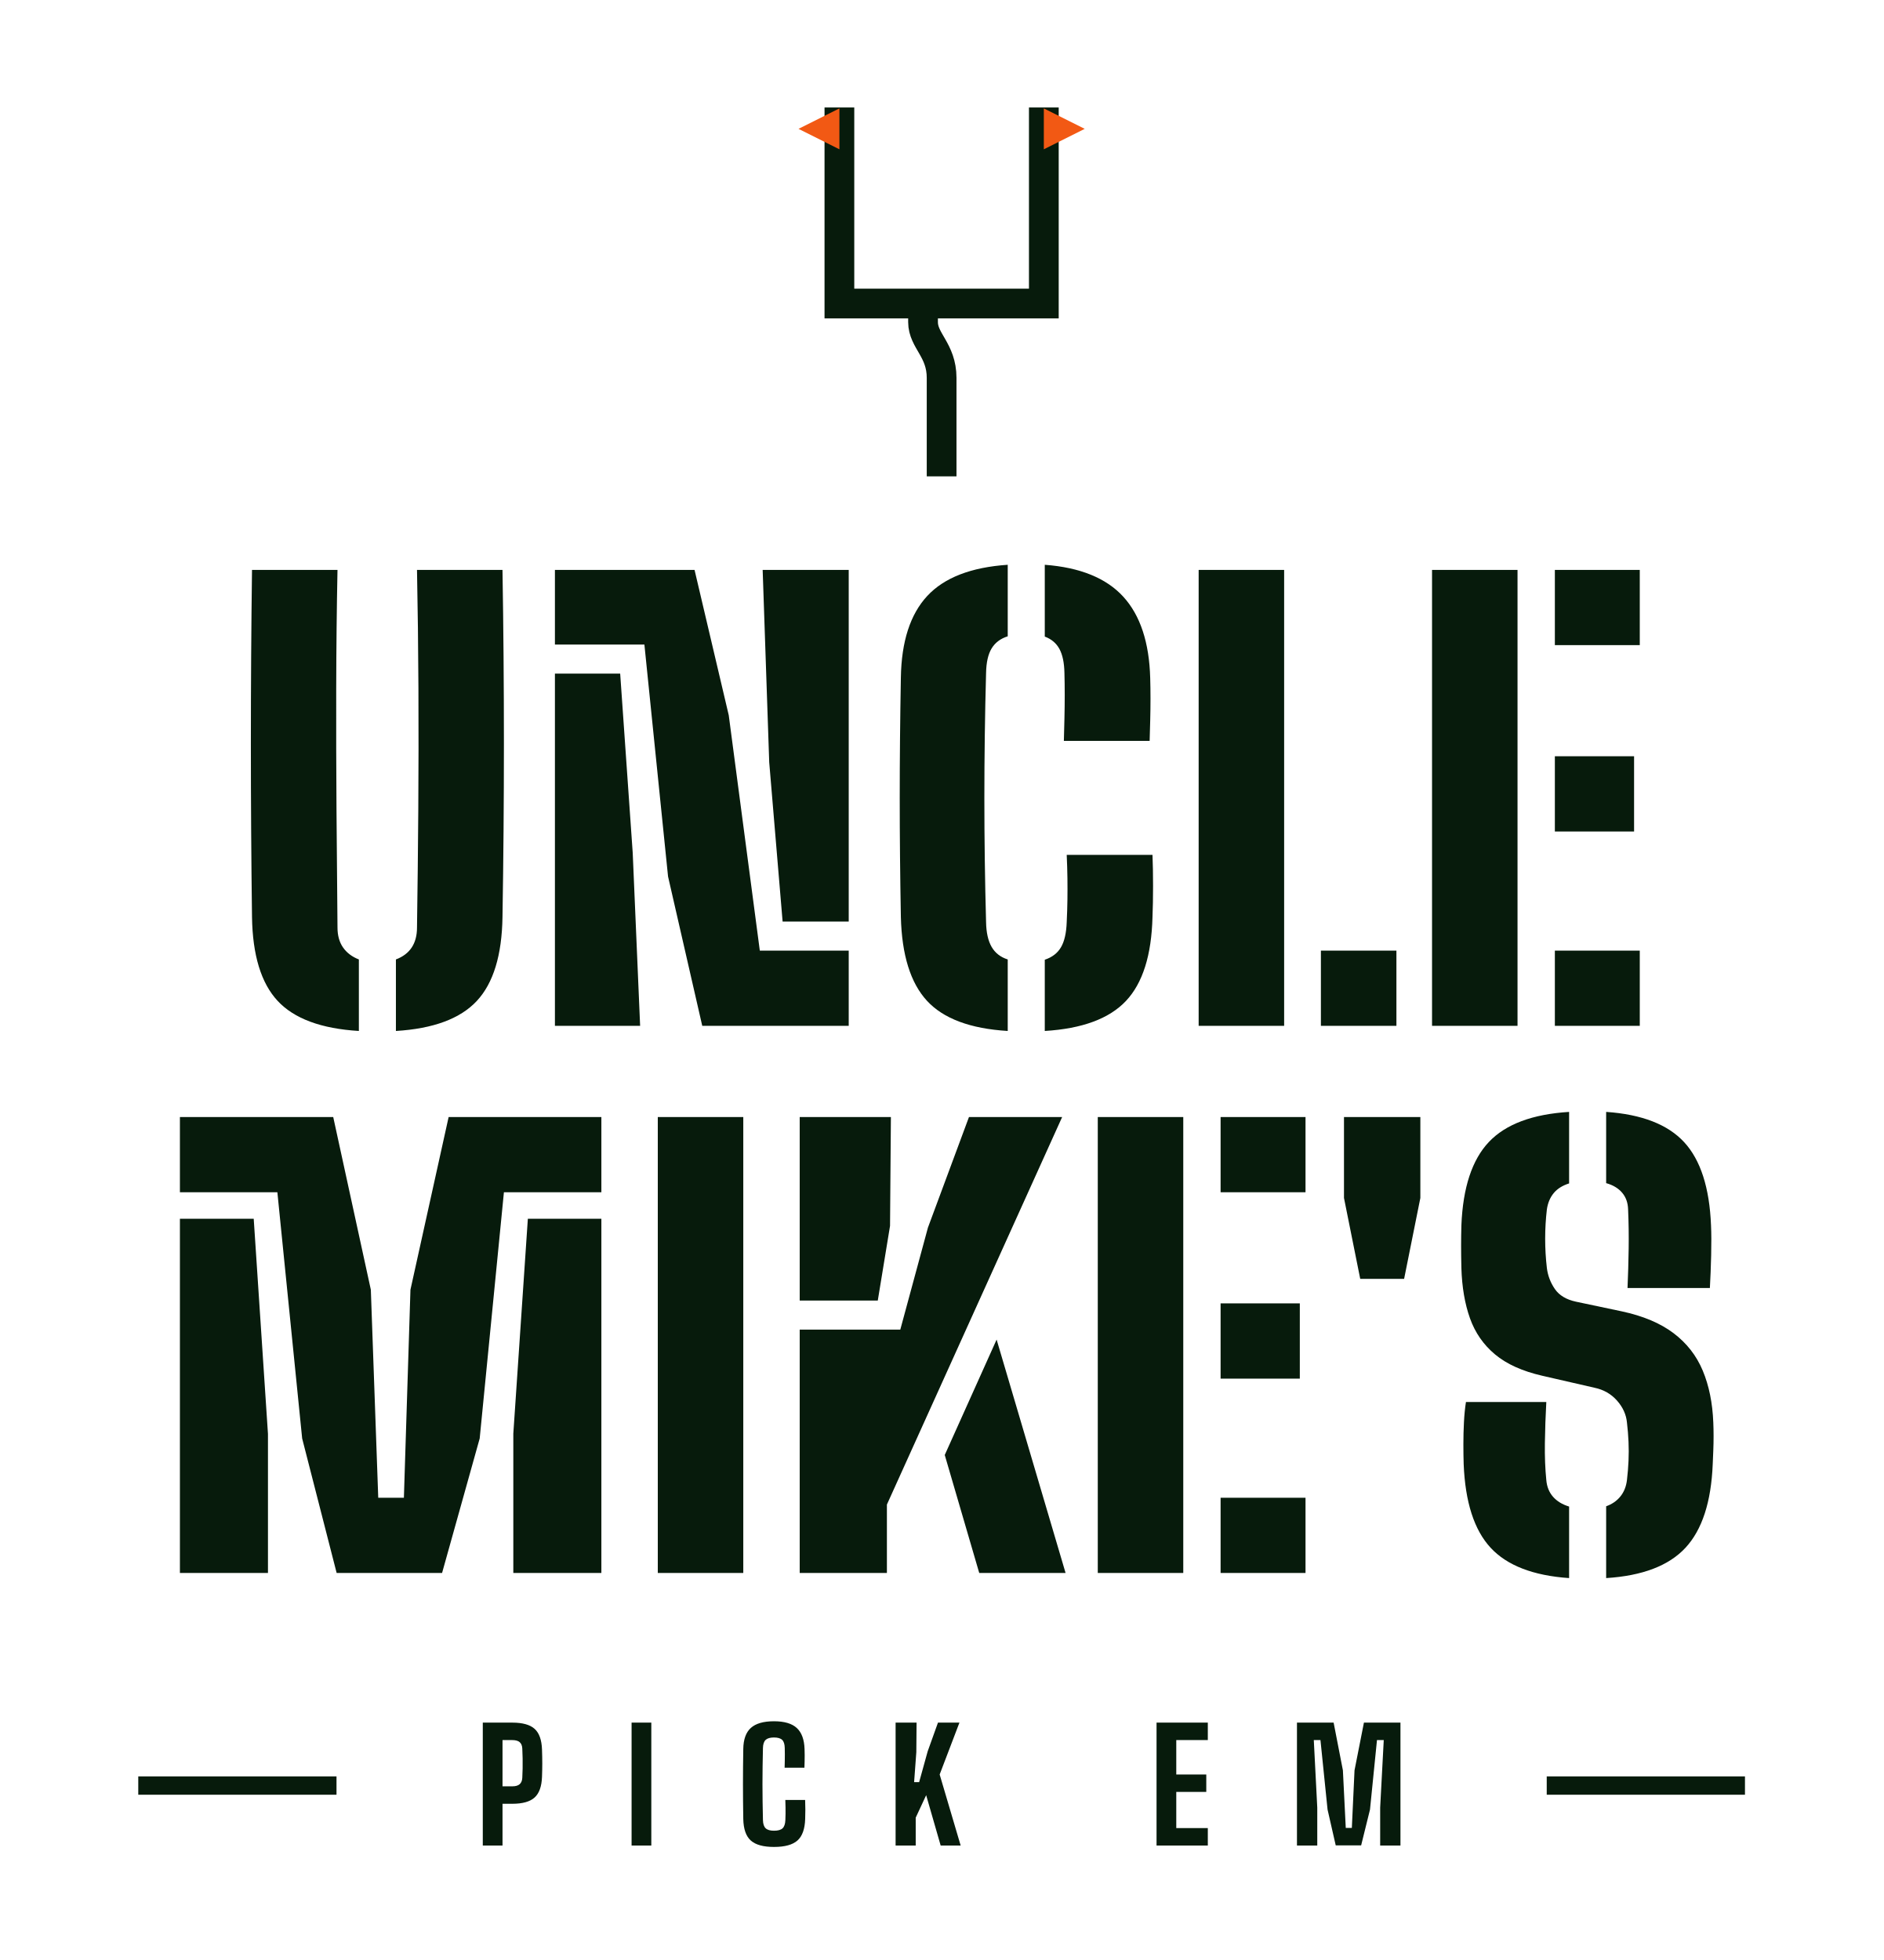
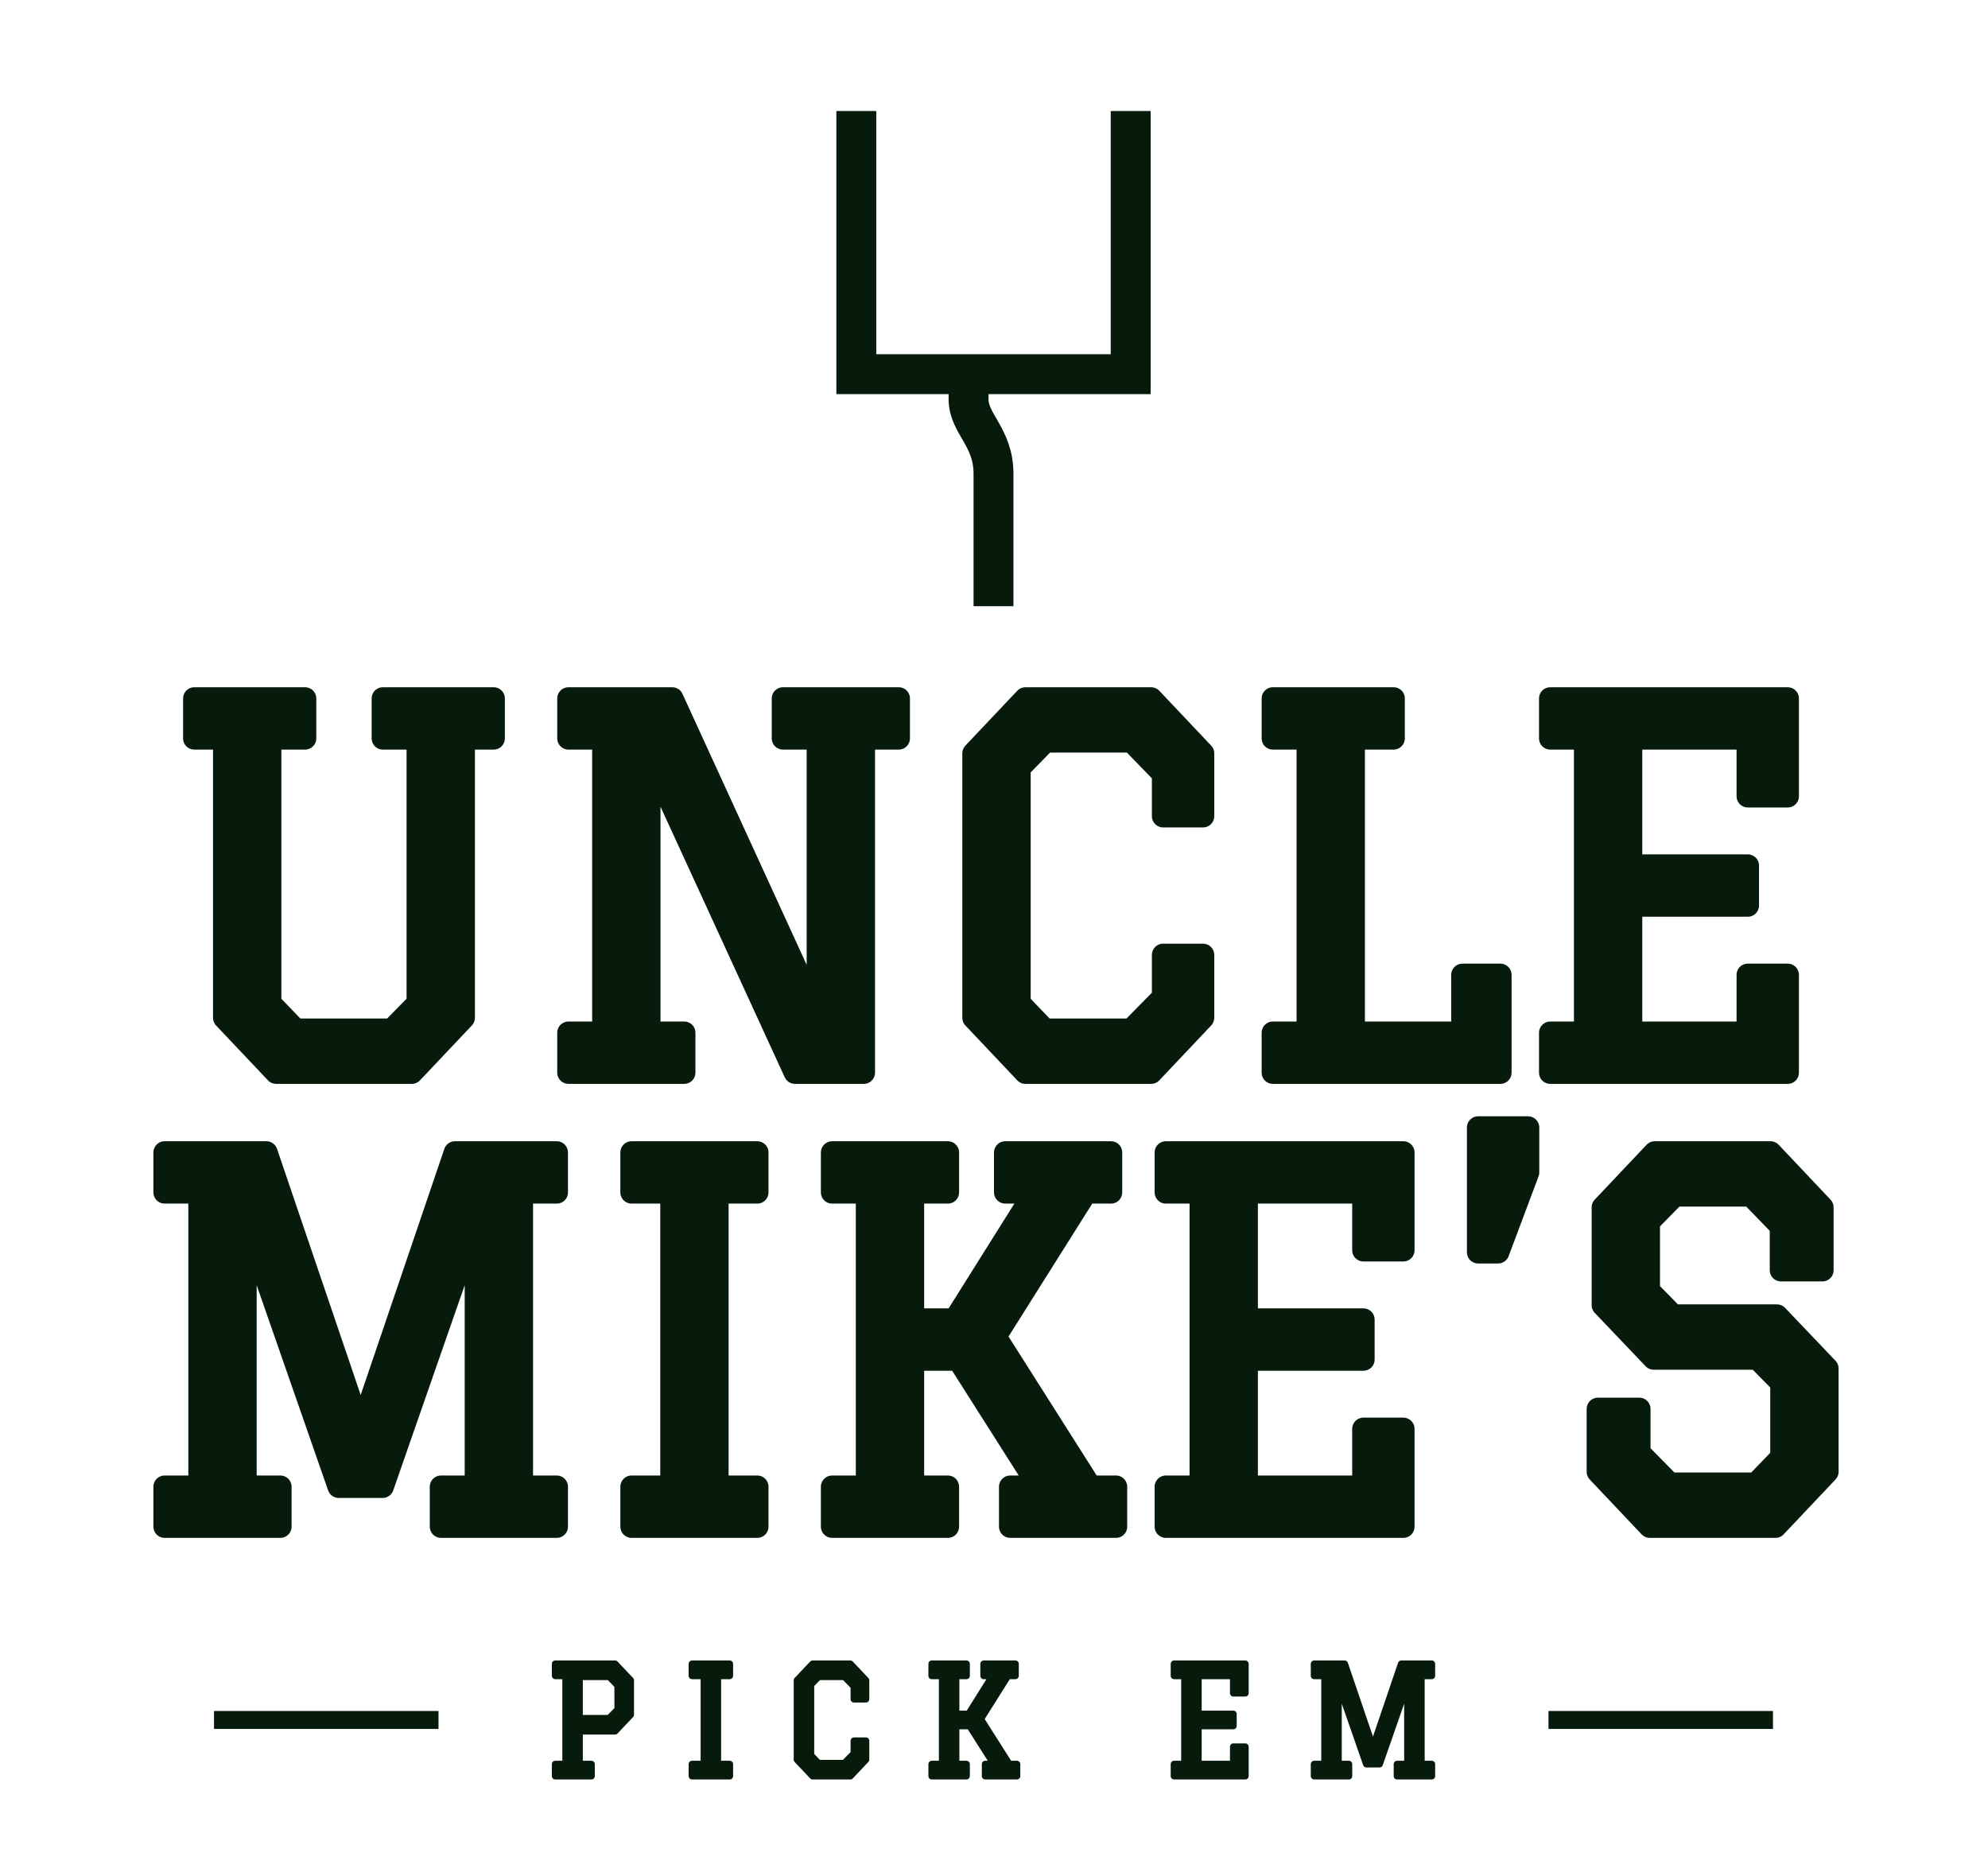
- <svg xmlns="http://www.w3.org/2000/svg" viewBox="0 0 760 791" width="760" height="791" role="img">
-   <g transform="translate(320.00 40.00) scale(3.75)">
+ <svg xmlns="http://www.w3.org/2000/svg" viewBox="0 0 797 752" width="797" height="752" role="img">
+   <g transform="translate(318.30 40.00) scale(5)">
    <g stroke="#071b0c" stroke-width="3.2" stroke-linecap="square" fill="none">
      <path d="M16 39V30c0-3-2-4-2-6" />
      <path d="M5 22h22M5 22V2.5M27 22V2.5" />
    </g>
-     <path d="M5 1 .6 3.2 5 5.4zM27 1l4.4 2.2L27 5.4z" fill="#f25914" />
  </g>
-   <path d="M101.7 370.07Q101.24 335.34 101.24 299.978Q101.24 264.615 101.7 230.0H136.2Q135.74 253.115 135.683 277.668Q135.625 302.22 135.798 326.715Q135.97 351.21 136.2 374.325Q136.2 379.155 138.442 382.375Q140.685 385.595 144.825 387.205V416.07Q122.055 414.69 112.05 403.938Q102.045 393.185 101.7 370.07ZM159.775 416.07V387.205Q164.03 385.595 166.158 382.375Q168.285 379.155 168.285 374.325Q168.63 351.21 168.803 326.715Q168.975 302.22 168.86 277.668Q168.745 253.115 168.285 230.0H202.785Q203.36 264.615 203.36 299.978Q203.36 335.34 202.785 370.07Q202.44 393.185 192.435 403.938Q182.43 414.69 159.775 416.07ZM283.4 414.0 269.6 353.74 260.055 260.13H223.945V230.0H280.295L294.095 288.65L306.63 383.64H342.51V414.0ZM223.945 414.0V271.86H250.28L255.34 344.195L258.33 414.0ZM315.83 371.91 310.425 307.625 307.78 230.0H342.51V371.91ZM406.68 416.07Q384.025 414.69 374.078 403.88Q364.13 393.07 363.555 370.07Q363.325 357.42 363.21 345.518Q363.095 333.615 363.095 321.942Q363.095 310.27 363.21 298.252Q363.325 286.235 363.555 273.47Q363.9 251.62 374.192 240.522Q384.485 229.425 406.68 227.93V256.795Q402.31 258.175 400.183 261.683Q398.055 265.19 397.94 271.63Q397.595 284.165 397.423 296.815Q397.25 309.465 397.25 322.0Q397.25 334.535 397.423 347.07Q397.595 359.605 397.94 372.14Q398.055 378.465 400.183 382.145Q402.31 385.825 406.68 387.205ZM421.63 416.07V387.32Q426.115 385.825 428.185 382.26Q430.255 378.695 430.485 372.14Q430.715 367.31 430.773 363.055Q430.83 358.8 430.773 354.43Q430.715 350.06 430.485 345.0H465.1Q465.33 350.52 465.33 357.535Q465.33 364.55 465.1 370.07Q464.525 393.185 454.405 403.938Q444.285 414.69 421.63 416.07ZM429.335 299.0Q429.45 294.745 429.565 289.972Q429.68 285.2 429.68 280.485Q429.68 275.77 429.565 271.63Q429.45 265.42 427.553 261.912Q425.655 258.405 421.63 256.91V227.93Q443.02 229.54 453.312 240.81Q463.605 252.08 464.18 273.7Q464.295 277.495 464.295 281.923Q464.295 286.35 464.18 290.778Q464.065 295.205 463.95 299.0ZM483.73 414.0V230.0H518.23V414.0ZM533.065 414.0V383.64H563.54V414.0ZM577.915 414.0V230.0H612.415V414.0ZM627.48 414.0V383.64H661.75V414.0ZM627.48 335.57V305.21H659.45V335.57ZM627.48 260.36V230.0H661.75V260.36Z" fill="#071b0c" />
-   <path d="M135.855 634.8 121.94 580.52 111.935 481.16H72.605V450.8H134.475L149.655 520.49L152.645 604.44H162.995L165.64 520.49L181.05 450.8H242.69V481.16H203.36L193.585 580.52L178.405 634.8ZM72.605 634.8V491.855H102.39L108.14 578.68V634.8ZM207.155 634.8V578.565L213.02 491.855H242.69V634.8ZM265.46 634.8V450.8H299.96V634.8ZM322.73 634.8V536.59H363.325L374.48 495.42L391.04 450.8H428.645L357.92 607.2V634.8ZM395.18 634.8 381.265 587.19 402.195 540.615 430.025 634.8ZM322.73 524.86V450.8H359.53L359.185 494.73L354.24 524.86ZM443.02 634.8V450.8H477.52V634.8ZM492.585 634.8V604.44H526.855V634.8ZM492.585 556.37V526.01H524.555V556.37ZM492.585 481.16V450.8H526.855V481.16ZM548.935 516.12 542.38 483.46V450.8H573.2V483.46L566.645 516.12ZM633.23 636.87Q611.495 635.375 601.548 624.622Q591.6 613.87 590.68 590.87Q590.565 587.19 590.565 582.762Q590.565 578.335 590.795 573.907Q591.025 569.48 591.6 565.8H624.03Q623.57 574.195 623.455 582.36Q623.34 590.525 624.03 597.31Q624.375 601.335 626.733 604.037Q629.09 606.74 633.23 608.005ZM648.18 636.87V607.89Q651.745 606.625 653.93 603.922Q656.115 601.22 656.575 597.31Q657.035 593.4 657.208 589.547Q657.38 585.695 657.208 581.842Q657.035 577.99 656.575 574.08Q656.115 569.25 652.55 565.225Q648.985 561.2 643.465 560.05L622.42 555.22Q610.345 552.46 603.33 546.595Q596.315 540.73 593.21 531.99Q590.105 523.25 589.76 511.75Q589.645 506.69 589.645 502.722Q589.645 498.755 589.76 494.5Q590.68 471.615 600.858 460.862Q611.035 450.11 633.23 448.73V477.595Q629.205 478.86 627.02 481.505Q624.835 484.15 624.26 488.06Q623.57 493.925 623.57 499.905Q623.57 505.885 624.26 511.75Q624.835 516.35 627.48 520.202Q630.125 524.055 635.99 525.32L654.505 529.23Q667.385 531.99 675.378 538.027Q683.37 544.065 687.165 553.15Q690.96 562.235 691.42 574.08Q691.535 576.725 691.535 579.6Q691.535 582.475 691.42 585.35Q691.305 588.225 691.19 590.87Q690.27 613.755 680.208 624.622Q670.145 635.49 648.18 636.87ZM656.805 519.8Q657.15 511.865 657.265 503.93Q657.38 495.995 657.035 488.06Q656.92 484.035 654.62 481.332Q652.32 478.63 648.18 477.48V448.73Q669.8 450.225 679.69 460.977Q689.58 471.73 690.5 494.5Q690.73 499.445 690.558 506.575Q690.385 513.705 690.04 519.8Z" fill="#071b0c" />
-   <path d="M194.836 744.8V695.2H206.739Q212.978 695.2 215.759 697.721Q218.539 700.242 218.732 706.064Q218.841 709.133 218.841 711.681Q218.841 714.23 218.732 717.09Q218.531 722.889 215.747 725.422Q212.962 727.955 206.723 727.955H202.798V744.8ZM202.798 720.908H206.723Q208.756 720.908 209.72 720.045Q210.684 719.182 210.777 717.49Q210.878 715.707 210.913 713.7Q210.948 711.693 210.913 709.639Q210.878 707.584 210.777 705.665Q210.7 703.942 209.728 703.094Q208.756 702.247 206.739 702.247H202.798ZM254.883 744.8V695.2H262.845V744.8ZM312.356 745.372Q305.853 745.372 302.971 742.765Q300.089 740.159 299.958 734.095Q299.896 730.341 299.865 726.86Q299.834 723.379 299.834 719.993Q299.834 716.606 299.865 713.106Q299.896 709.606 299.958 705.829Q300.043 700.019 303.017 697.336Q305.991 694.652 312.348 694.652Q318.615 694.652 321.558 697.37Q324.502 700.088 324.688 705.875Q324.735 707.066 324.739 708.347Q324.743 709.629 324.712 710.911Q324.681 712.192 324.634 713.391H316.64Q316.68 712.084 316.707 710.734Q316.733 709.383 316.733 708.04Q316.733 706.697 316.694 705.429Q316.647 703.111 315.643 702.155Q314.638 701.199 312.348 701.199Q310.044 701.199 309.002 702.155Q307.959 703.111 307.897 705.429Q307.804 709.248 307.754 712.867Q307.703 716.485 307.703 720.008Q307.703 723.531 307.754 727.122Q307.804 730.714 307.897 734.541Q307.959 736.882 309.006 737.854Q310.052 738.825 312.356 738.825Q314.77 738.825 315.81 737.854Q316.849 736.882 316.942 734.541Q317.004 733.207 317.016 731.98Q317.027 730.753 317.008 729.407Q316.988 728.061 316.926 726.416H324.92Q324.998 728.345 325.006 730.356Q325.014 732.367 324.936 734.095Q324.75 740.159 321.833 742.765Q318.915 745.372 312.356 745.372ZM361.43 744.8V695.2H369.892L369.792 707.116L368.9 719.223H370.931L374.371 706.803L378.53 695.2H387.193L379.212 716.135L387.685 744.8H379.614L373.765 724.486L369.546 733.552V744.8ZM466.737 744.8V695.2H487.429V702.247H474.699V716.131H486.809V723.169H474.699V737.753H487.429V744.8ZM523.405 744.8V695.2H538.2L541.94 714.443L543.098 737.689H545.552L546.633 714.443L550.427 695.2H565.169V744.8H556.983V729.492L558.429 702.247H555.696L552.877 730.288L549.306 744.736H539.045L535.751 730.288L532.885 702.247H530.198L531.598 729.492V744.8Z" fill="#071b0c" />
-   <rect x="55.8" y="716.9" width="80" height="7.4" fill="#071b0c" />
-   <rect x="624.2" y="716.9" width="80" height="7.4" fill="#071b0c" />
+   <path d="M153.5 280.0H197.9V296.0H185.9V408.0L165.1 430.0H110.7L89.9 408.0V296.0H77.9V280.0H122.3V296.0H108.3V402.2L118.5 412.8H157.1L167.5 402.2V296.0H153.5ZM260.3 414.0H274.3V430.0H227.9V414.0H241.9V296.0H227.9V280.0H269.5L327.9 407.4V296.0H313.9V280.0H360.3V296.0H346.3V430.0H318.7L260.3 302.8ZM466.3 382.8H482.3V408.0L461.5 430.0H411.1L390.3 408.0V302.0L411.1 280.0H461.5L482.3 302.0V327.2H466.3V310.2L453.7 297.2H419.1L408.7 307.8V402.2L418.9 412.8H453.5L466.3 399.8ZM510.3 280.0H558.7V296.0H542.7V414.0H586.3V390.8H601.5V430.0H510.3V414.0H524.3V296.0H510.3ZM621.5 280.0H716.7V319.2H700.7V296.0H653.9V347.0H700.7V363.0H653.9V414.0H700.7V390.8H716.7V430.0H621.5V414.0H635.5V296.0H621.5Z" fill="#071b0c" stroke="#071b0c" stroke-width="9.0" stroke-linejoin="round" />
+   <path d="M66.0 462.0H106.8L144.6 573.2L182.4 462.0H223.2V478.0H209.2V596.0H223.2V612.0H176.8V596.0H190.8V488.6L153.4 596.0H135.8L98.4 488.6V596.0H112.4V612.0H66.0V596.0H80.0V478.0H66.0ZM253.2 596.0H269.2V478.0H253.2V462.0H303.6V478.0H287.6V596.0H303.6V612.0H253.2ZM447.4 612.0H405.0V596.0H416.6L384.2 545.0H366.0V596.0H380.0V612.0H333.6V596.0H347.6V478.0H333.6V462.0H380.0V478.0H366.0V529.0H382.8L414.8 478.0H403.0V462.0H445.4V478.0H435.4L399.0 535.8L437.2 596.0H447.4ZM467.4 462.0H562.6V501.2H546.6V478.0H499.8V529.0H546.6V545.0H499.8V596.0H546.6V572.8H562.6V612.0H467.4V596.0H481.4V478.0H467.4ZM592.6 452.0H612.6V470.0L600.6 502.0H592.6ZM730.6 509.2H714.0V491.6L702.0 479.2H671.4L661.0 489.8V517.4L670.8 527.4H712.4L732.6 548.6V590.0L711.8 612.0H661.4L640.6 590.0V564.8H657.2V582.4L669.4 594.8H704.0L714.2 584.2V554.4L704.6 544.6H663.0L642.6 523.2V484.0L663.4 462.0H709.8L730.6 484.0Z" fill="#071b0c" stroke="#071b0c" stroke-width="9.0" stroke-linejoin="round" />
+   <path d="M222.59 667.0H246.59L252.83 673.6V687.4L246.59 694.0H232.31V707.2H237.11V712.0H222.59V707.2H226.79V671.8H222.59ZM232.31 672.16V688.84H244.19L247.67 685.3V675.7L244.25 672.16ZM277.43 707.2H282.23V671.8H277.43V667.0H292.55V671.8H287.75V707.2H292.55V712.0H277.43ZM342.35 697.84H347.15V705.4L340.91 712.0H325.79L319.55 705.4V673.6L325.79 667.0H340.91L347.15 673.6V681.16H342.35V676.06L338.57 672.16H328.19L325.07 675.34V703.66L328.13 706.84H338.51L342.35 702.94ZM407.69 712.0H394.97V707.2H398.45L388.73 691.9H383.27V707.2H387.47V712.0H373.55V707.2H377.75V671.8H373.55V667.0H387.47V671.8H383.27V687.1H388.31L397.91 671.8H394.37V667.0H407.09V671.8H404.09L393.17 689.14L404.63 707.2H407.69ZM470.69 667.0H499.25V678.76H494.45V671.8H480.41V687.1H494.45V691.9H480.41V707.2H494.45V700.24H499.25V712.0H470.69V707.2H474.89V671.8H470.69ZM526.85 667.0H539.09L550.43 700.36L561.77 667.0H574.01V671.8H569.81V707.2H574.01V712.0H560.09V707.2H564.29V674.98L553.07 707.2H547.79L536.57 674.98V707.2H540.77V712.0H526.85V707.2H531.05V671.8H526.85Z" fill="#071b0c" stroke="#071b0c" stroke-width="2.7" stroke-linejoin="round" />
+   <rect x="85.8" y="685.9" width="90" height="7.2" fill="#071b0c" />
+   <rect x="620.8" y="685.9" width="90" height="7.2" fill="#071b0c" />
</svg>
